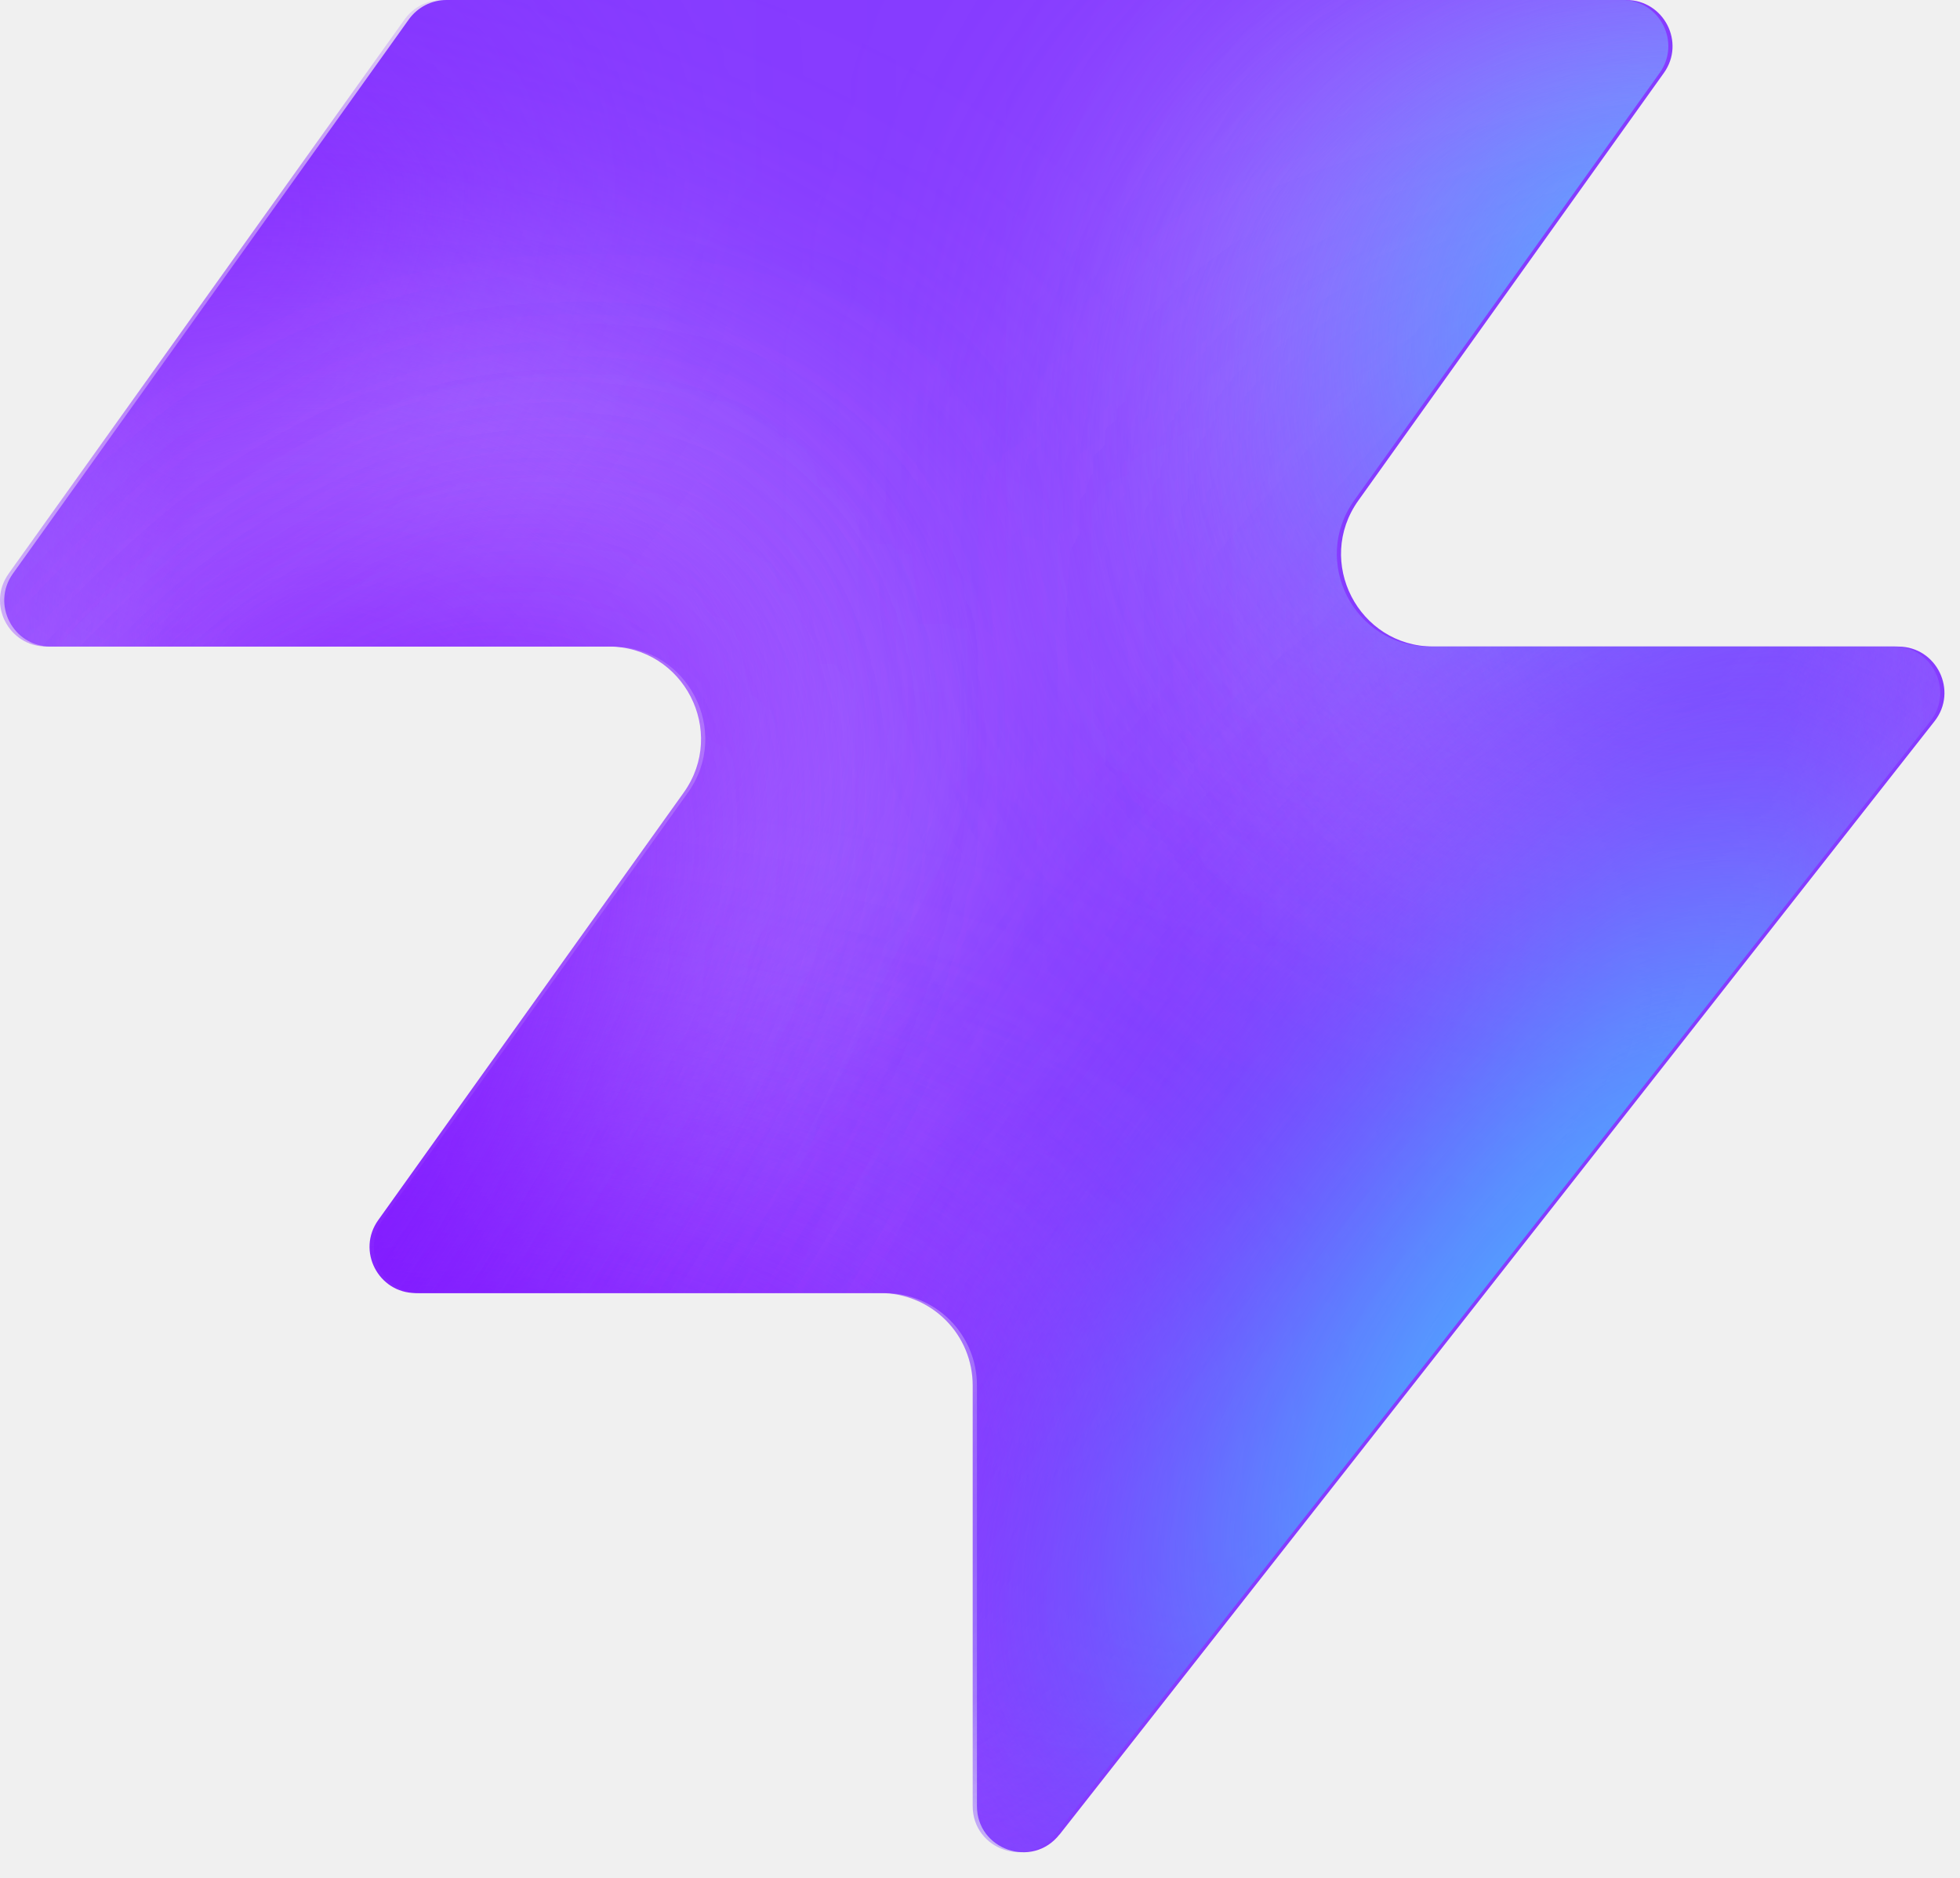
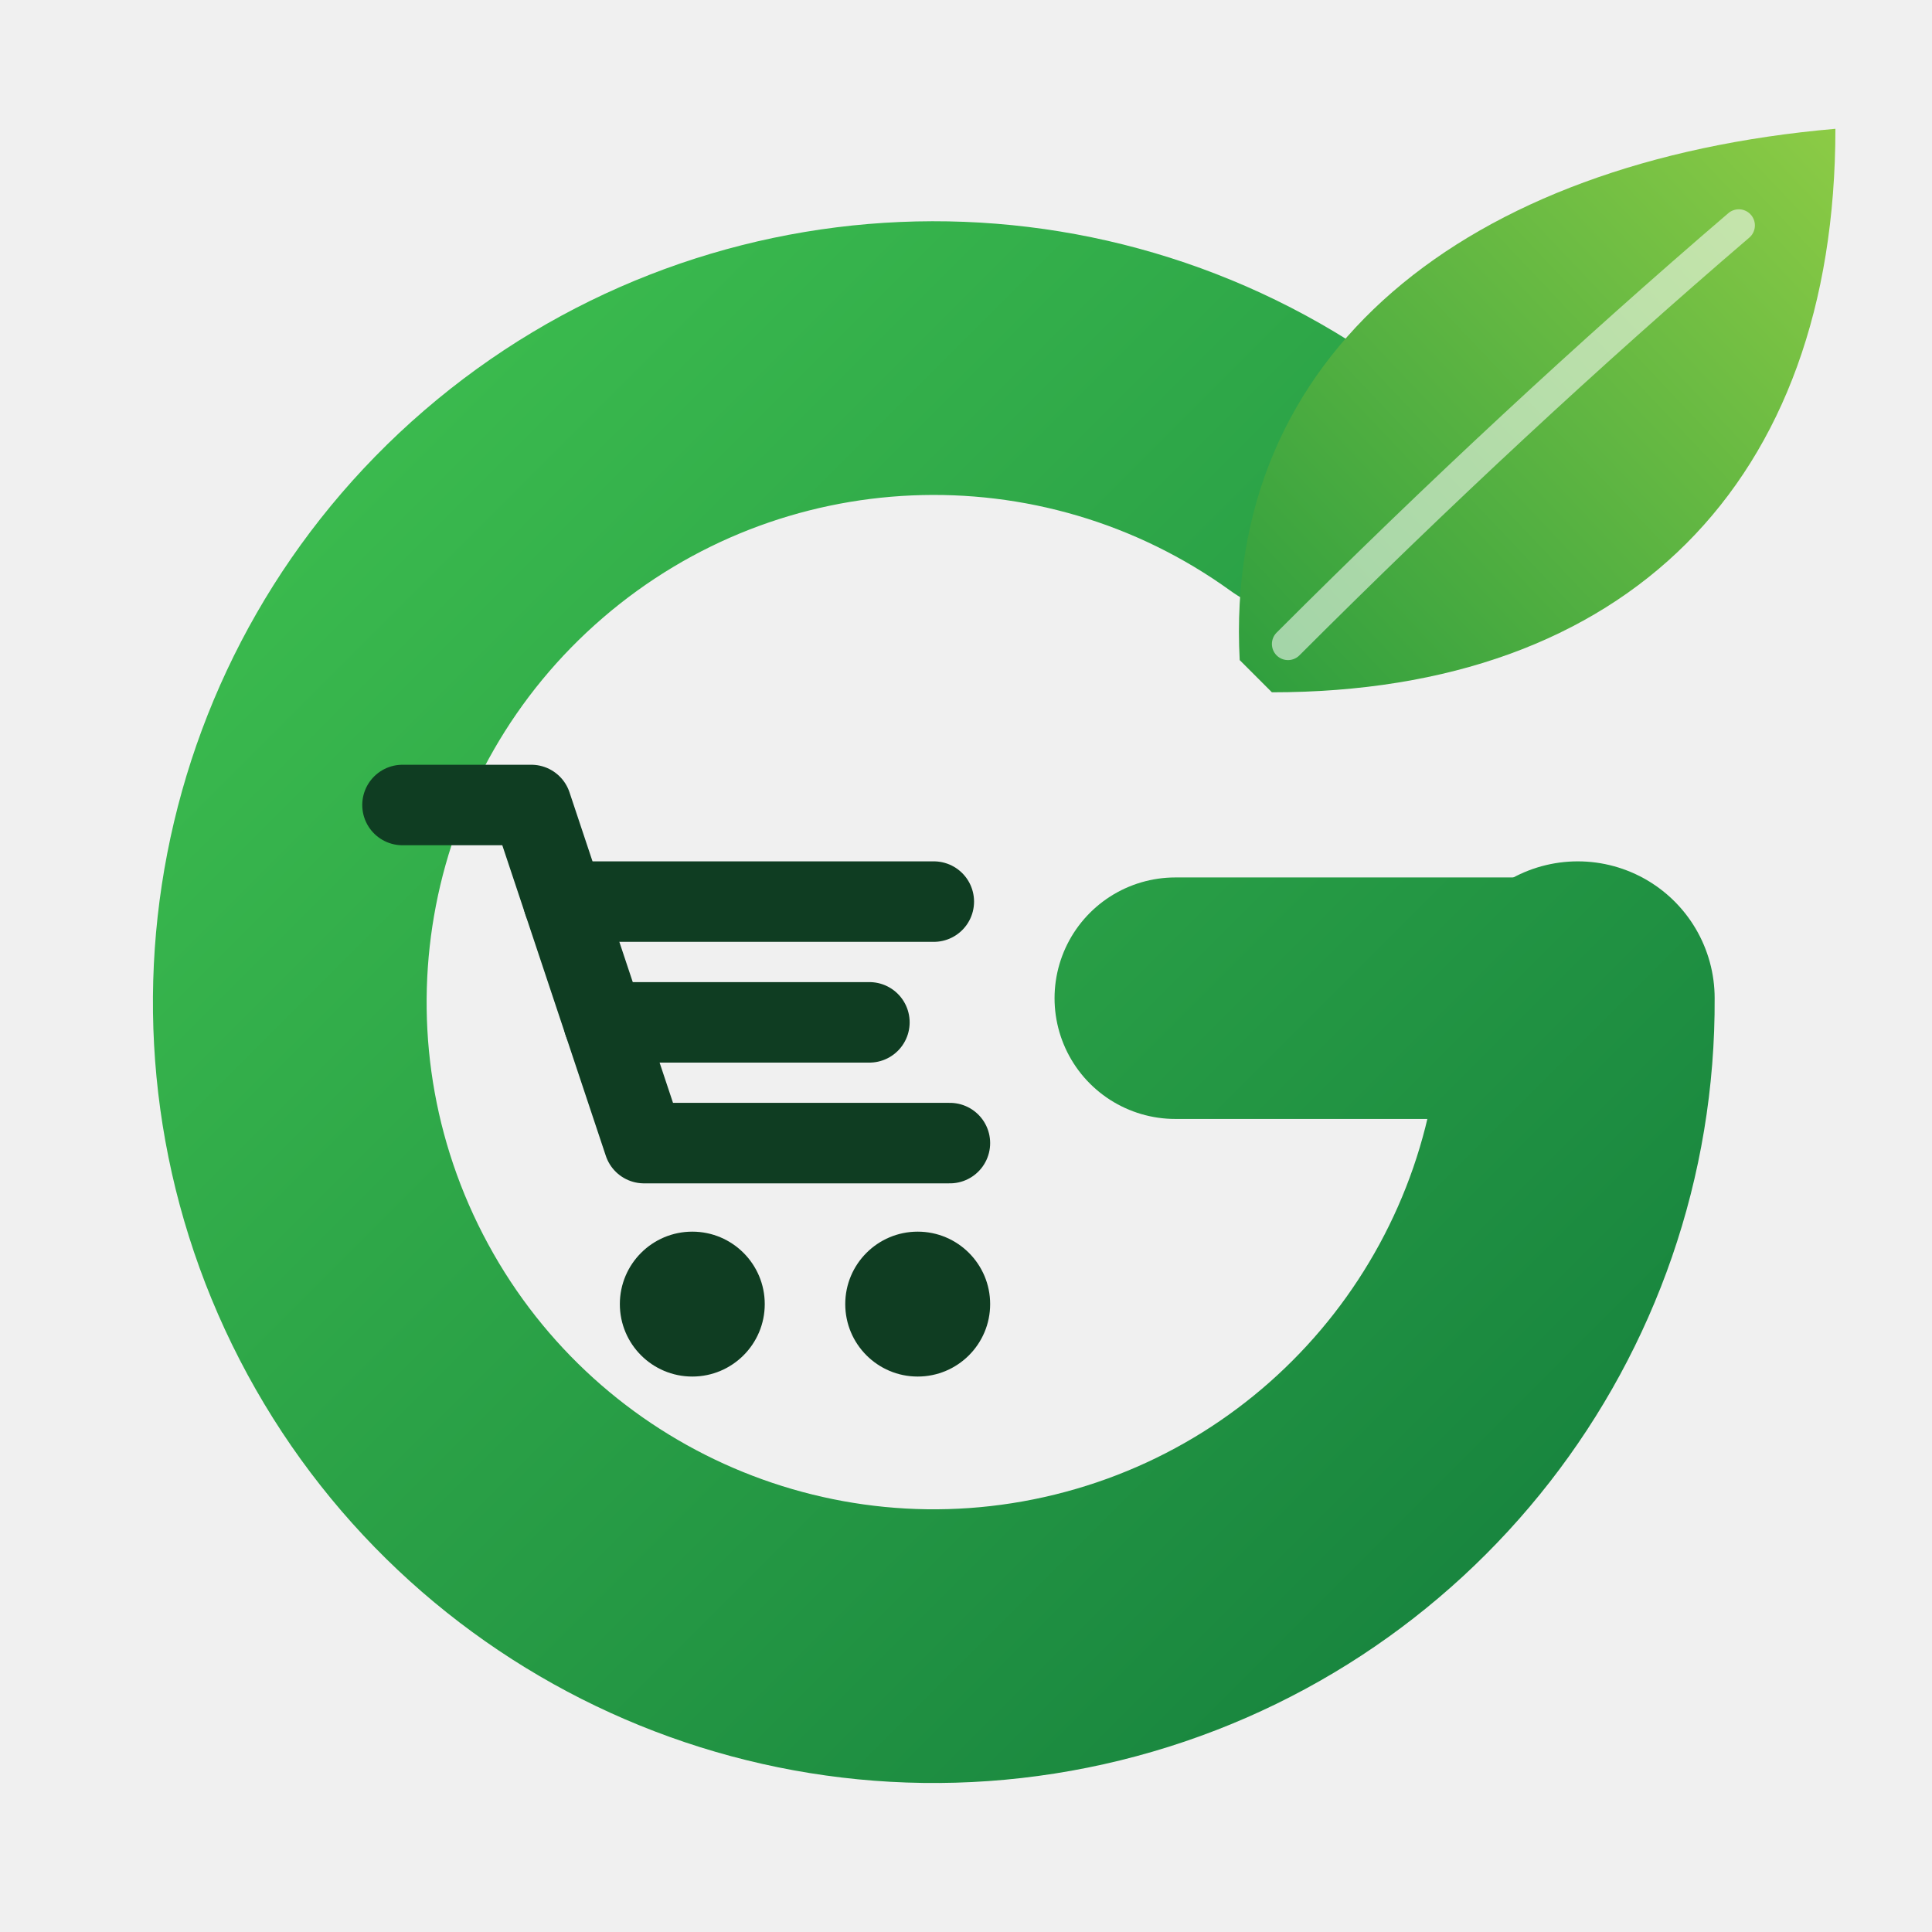
- <svg xmlns="http://www.w3.org/2000/svg" width="48" height="46" fill="none" viewBox="0 0 48 46">
-   <path fill="#863bff" d="M25.946 44.938c-.664.845-2.021.375-2.021-.698V33.937a2.26 2.26 0 0 0-2.262-2.262H10.287c-.92 0-1.456-1.04-.92-1.788l7.48-10.471c1.07-1.497 0-3.578-1.842-3.578H1.237c-.92 0-1.456-1.04-.92-1.788L10.013.474c.214-.297.556-.474.92-.474h28.894c.92 0 1.456 1.04.92 1.788l-7.48 10.471c-1.07 1.498 0 3.579 1.842 3.579h11.377c.943 0 1.473 1.088.89 1.83L25.947 44.94z" style="fill:#863bff;fill:color(display-p3 .525 .23 1);fill-opacity:1" />
-   <mask id="a" width="48" height="46" x="0" y="0" maskUnits="userSpaceOnUse" style="mask-type:alpha">
-     <path fill="#000" d="M25.842 44.938c-.664.844-2.021.375-2.021-.698V33.937a2.26 2.26 0 0 0-2.262-2.262H10.183c-.92 0-1.456-1.04-.92-1.788l7.48-10.471c1.07-1.498 0-3.579-1.842-3.579H1.133c-.92 0-1.456-1.04-.92-1.787L9.91.473c.214-.297.556-.474.92-.474h28.894c.92 0 1.456 1.04.92 1.788l-7.48 10.471c-1.07 1.498 0 3.578 1.842 3.578h11.377c.943 0 1.473 1.088.89 1.832L25.843 44.94z" style="fill:#000;fill-opacity:1" />
-   </mask>
-   <g mask="url(#a)">
-     <g filter="url(#b)">
-       <ellipse cx="5.508" cy="14.704" fill="#ede6ff" rx="5.508" ry="14.704" style="fill:#ede6ff;fill:color(display-p3 .927 .903 1);fill-opacity:1" transform="matrix(.00324 1 1 -.00324 -4.47 31.516)" />
-     </g>
-     <g filter="url(#c)">
-       <ellipse cx="10.399" cy="29.851" fill="#ede6ff" rx="10.399" ry="29.851" style="fill:#ede6ff;fill:color(display-p3 .927 .903 1);fill-opacity:1" transform="matrix(.00324 1 1 -.00324 -39.328 7.883)" />
-     </g>
-     <g filter="url(#d)">
-       <ellipse cx="5.508" cy="30.487" fill="#7e14ff" rx="5.508" ry="30.487" style="fill:#7e14ff;fill:color(display-p3 .492 .077 1);fill-opacity:1" transform="rotate(89.814 -25.913 -14.639)scale(1 -1)" />
-     </g>
-     <g filter="url(#e)">
-       <ellipse cx="5.508" cy="30.599" fill="#7e14ff" rx="5.508" ry="30.599" style="fill:#7e14ff;fill:color(display-p3 .492 .077 1);fill-opacity:1" transform="rotate(89.814 -32.644 -3.334)scale(1 -1)" />
-     </g>
-     <g filter="url(#f)">
-       <ellipse cx="5.508" cy="30.599" fill="#7e14ff" rx="5.508" ry="30.599" style="fill:#7e14ff;fill:color(display-p3 .492 .077 1);fill-opacity:1" transform="matrix(.00324 1 1 -.00324 -34.34 30.47)" />
-     </g>
-     <g filter="url(#g)">
-       <ellipse cx="14.072" cy="22.078" fill="#ede6ff" rx="14.072" ry="22.078" style="fill:#ede6ff;fill:color(display-p3 .927 .903 1);fill-opacity:1" transform="rotate(93.35 24.506 48.493)scale(-1 1)" />
-     </g>
-     <g filter="url(#h)">
-       <ellipse cx="3.47" cy="21.501" fill="#7e14ff" rx="3.47" ry="21.501" style="fill:#7e14ff;fill:color(display-p3 .492 .077 1);fill-opacity:1" transform="rotate(89.009 28.708 47.59)scale(-1 1)" />
-     </g>
-     <g filter="url(#i)">
-       <ellipse cx="3.47" cy="21.501" fill="#7e14ff" rx="3.47" ry="21.501" style="fill:#7e14ff;fill:color(display-p3 .492 .077 1);fill-opacity:1" transform="rotate(89.009 28.708 47.59)scale(-1 1)" />
-     </g>
-     <g filter="url(#j)">
-       <ellipse cx=".387" cy="8.972" fill="#7e14ff" rx="4.407" ry="29.108" style="fill:#7e14ff;fill:color(display-p3 .492 .077 1);fill-opacity:1" transform="rotate(39.51 .387 8.972)" />
-     </g>
-     <g filter="url(#k)">
-       <ellipse cx="47.523" cy="-6.092" fill="#7e14ff" rx="4.407" ry="29.108" style="fill:#7e14ff;fill:color(display-p3 .492 .077 1);fill-opacity:1" transform="rotate(37.892 47.523 -6.092)" />
-     </g>
-     <g filter="url(#l)">
-       <ellipse cx="41.412" cy="6.333" fill="#47bfff" rx="5.971" ry="9.665" style="fill:#47bfff;fill:color(display-p3 .28 .748 1);fill-opacity:1" transform="rotate(37.892 41.412 6.333)" />
-     </g>
-     <g filter="url(#m)">
-       <ellipse cx="-1.879" cy="38.332" fill="#7e14ff" rx="4.407" ry="29.108" style="fill:#7e14ff;fill:color(display-p3 .492 .077 1);fill-opacity:1" transform="rotate(37.892 -1.88 38.332)" />
-     </g>
-     <g filter="url(#n)">
-       <ellipse cx="-1.879" cy="38.332" fill="#7e14ff" rx="4.407" ry="29.108" style="fill:#7e14ff;fill:color(display-p3 .492 .077 1);fill-opacity:1" transform="rotate(37.892 -1.88 38.332)" />
-     </g>
-     <g filter="url(#o)">
-       <ellipse cx="35.651" cy="29.907" fill="#7e14ff" rx="4.407" ry="29.108" style="fill:#7e14ff;fill:color(display-p3 .492 .077 1);fill-opacity:1" transform="rotate(37.892 35.651 29.907)" />
-     </g>
-     <g filter="url(#p)">
-       <ellipse cx="38.418" cy="32.4" fill="#47bfff" rx="5.971" ry="15.297" style="fill:#47bfff;fill:color(display-p3 .28 .748 1);fill-opacity:1" transform="rotate(37.892 38.418 32.4)" />
-     </g>
+ <svg xmlns="http://www.w3.org/2000/svg" viewBox="0 0 120 120" role="img" aria-label="Grovio">
+   <defs>
+     <linearGradient id="gv-g" gradientUnits="userSpaceOnUse" x1="18" y1="22" x2="100" y2="104">
+       <stop offset="0" stop-color="#3DBE4F" />
+       <stop offset="1" stop-color="#15803D" />
+     </linearGradient>
+     <linearGradient id="gv-leaf" gradientUnits="userSpaceOnUse" x1="77" y1="43" x2="114" y2="8">
+       <stop offset="0" stop-color="#2E9E3E" />
+       <stop offset="1" stop-color="#8CCB45" />
+     </linearGradient>
+   </defs>
+   <path d="M 81.4 29.8 A 40 40 0 1 0 98 62" fill="none" stroke="url(#gv-g)" stroke-width="17" stroke-linecap="round" />
+   <path d="M 98 62 L 73 62" fill="none" stroke="url(#gv-g)" stroke-width="15" stroke-linecap="round" />
+   <path d="M 77 41 C 76 22 91 10 114 8 C 114 30 101 43 79 43 Z" fill="url(#gv-leaf)" />
+   <path d="M 80 40 Q 94 26 108 14" fill="none" stroke="#FFFFFF" stroke-opacity="0.55" stroke-width="2" stroke-linecap="round" />
+   <g fill="none" stroke="#0F3D22" stroke-width="5" stroke-linecap="round" stroke-linejoin="round">
+     <path d="M 25 50 L 33 50 L 40 71 L 59 71" />
+     <path d="M 35 56 L 58 56" />
+     <path d="M 37.5 63.5 L 54 63.5" />
  </g>
-   <defs>
-     <filter id="b" width="60.045" height="41.654" x="-19.77" y="16.149" color-interpolation-filters="sRGB" filterUnits="userSpaceOnUse">
-       <feFlood flood-opacity="0" result="BackgroundImageFix" />
-       <feBlend in="SourceGraphic" in2="BackgroundImageFix" result="shape" />
-       <feGaussianBlur result="effect1_foregroundBlur_2002_17158" stdDeviation="7.659" />
-     </filter>
-     <filter id="c" width="90.34" height="51.437" x="-54.613" y="-7.533" color-interpolation-filters="sRGB" filterUnits="userSpaceOnUse">
-       <feFlood flood-opacity="0" result="BackgroundImageFix" />
-       <feBlend in="SourceGraphic" in2="BackgroundImageFix" result="shape" />
-       <feGaussianBlur result="effect1_foregroundBlur_2002_17158" stdDeviation="7.659" />
-     </filter>
-     <filter id="d" width="79.355" height="29.4" x="-49.64" y="2.03" color-interpolation-filters="sRGB" filterUnits="userSpaceOnUse">
-       <feFlood flood-opacity="0" result="BackgroundImageFix" />
-       <feBlend in="SourceGraphic" in2="BackgroundImageFix" result="shape" />
-       <feGaussianBlur result="effect1_foregroundBlur_2002_17158" stdDeviation="4.596" />
-     </filter>
-     <filter id="e" width="79.579" height="29.4" x="-45.045" y="20.029" color-interpolation-filters="sRGB" filterUnits="userSpaceOnUse">
-       <feFlood flood-opacity="0" result="BackgroundImageFix" />
-       <feBlend in="SourceGraphic" in2="BackgroundImageFix" result="shape" />
-       <feGaussianBlur result="effect1_foregroundBlur_2002_17158" stdDeviation="4.596" />
-     </filter>
-     <filter id="f" width="79.579" height="29.4" x="-43.513" y="21.178" color-interpolation-filters="sRGB" filterUnits="userSpaceOnUse">
-       <feFlood flood-opacity="0" result="BackgroundImageFix" />
-       <feBlend in="SourceGraphic" in2="BackgroundImageFix" result="shape" />
-       <feGaussianBlur result="effect1_foregroundBlur_2002_17158" stdDeviation="4.596" />
-     </filter>
-     <filter id="g" width="74.749" height="58.852" x="15.756" y="-17.901" color-interpolation-filters="sRGB" filterUnits="userSpaceOnUse">
-       <feFlood flood-opacity="0" result="BackgroundImageFix" />
-       <feBlend in="SourceGraphic" in2="BackgroundImageFix" result="shape" />
-       <feGaussianBlur result="effect1_foregroundBlur_2002_17158" stdDeviation="7.659" />
-     </filter>
-     <filter id="h" width="61.377" height="25.362" x="23.548" y="2.284" color-interpolation-filters="sRGB" filterUnits="userSpaceOnUse">
-       <feFlood flood-opacity="0" result="BackgroundImageFix" />
-       <feBlend in="SourceGraphic" in2="BackgroundImageFix" result="shape" />
-       <feGaussianBlur result="effect1_foregroundBlur_2002_17158" stdDeviation="4.596" />
-     </filter>
-     <filter id="i" width="61.377" height="25.362" x="23.548" y="2.284" color-interpolation-filters="sRGB" filterUnits="userSpaceOnUse">
-       <feFlood flood-opacity="0" result="BackgroundImageFix" />
-       <feBlend in="SourceGraphic" in2="BackgroundImageFix" result="shape" />
-       <feGaussianBlur result="effect1_foregroundBlur_2002_17158" stdDeviation="4.596" />
-     </filter>
-     <filter id="j" width="56.045" height="63.649" x="-27.636" y="-22.853" color-interpolation-filters="sRGB" filterUnits="userSpaceOnUse">
-       <feFlood flood-opacity="0" result="BackgroundImageFix" />
-       <feBlend in="SourceGraphic" in2="BackgroundImageFix" result="shape" />
-       <feGaussianBlur result="effect1_foregroundBlur_2002_17158" stdDeviation="4.596" />
-     </filter>
-     <filter id="k" width="54.814" height="64.646" x="20.116" y="-38.415" color-interpolation-filters="sRGB" filterUnits="userSpaceOnUse">
-       <feFlood flood-opacity="0" result="BackgroundImageFix" />
-       <feBlend in="SourceGraphic" in2="BackgroundImageFix" result="shape" />
-       <feGaussianBlur result="effect1_foregroundBlur_2002_17158" stdDeviation="4.596" />
-     </filter>
-     <filter id="l" width="33.541" height="35.313" x="24.641" y="-11.323" color-interpolation-filters="sRGB" filterUnits="userSpaceOnUse">
-       <feFlood flood-opacity="0" result="BackgroundImageFix" />
-       <feBlend in="SourceGraphic" in2="BackgroundImageFix" result="shape" />
-       <feGaussianBlur result="effect1_foregroundBlur_2002_17158" stdDeviation="4.596" />
-     </filter>
-     <filter id="m" width="54.814" height="64.646" x="-29.286" y="6.009" color-interpolation-filters="sRGB" filterUnits="userSpaceOnUse">
-       <feFlood flood-opacity="0" result="BackgroundImageFix" />
-       <feBlend in="SourceGraphic" in2="BackgroundImageFix" result="shape" />
-       <feGaussianBlur result="effect1_foregroundBlur_2002_17158" stdDeviation="4.596" />
-     </filter>
-     <filter id="n" width="54.814" height="64.646" x="-29.286" y="6.009" color-interpolation-filters="sRGB" filterUnits="userSpaceOnUse">
-       <feFlood flood-opacity="0" result="BackgroundImageFix" />
-       <feBlend in="SourceGraphic" in2="BackgroundImageFix" result="shape" />
-       <feGaussianBlur result="effect1_foregroundBlur_2002_17158" stdDeviation="4.596" />
-     </filter>
-     <filter id="o" width="54.814" height="64.646" x="8.244" y="-2.416" color-interpolation-filters="sRGB" filterUnits="userSpaceOnUse">
-       <feFlood flood-opacity="0" result="BackgroundImageFix" />
-       <feBlend in="SourceGraphic" in2="BackgroundImageFix" result="shape" />
-       <feGaussianBlur result="effect1_foregroundBlur_2002_17158" stdDeviation="4.596" />
-     </filter>
-     <filter id="p" width="39.409" height="43.623" x="18.713" y="10.588" color-interpolation-filters="sRGB" filterUnits="userSpaceOnUse">
-       <feFlood flood-opacity="0" result="BackgroundImageFix" />
-       <feBlend in="SourceGraphic" in2="BackgroundImageFix" result="shape" />
-       <feGaussianBlur result="effect1_foregroundBlur_2002_17158" stdDeviation="4.596" />
-     </filter>
-   </defs>
+   <circle cx="43" cy="81" r="4.5" fill="#0F3D22" />
+   <circle cx="57" cy="81" r="4.5" fill="#0F3D22" />
</svg>
